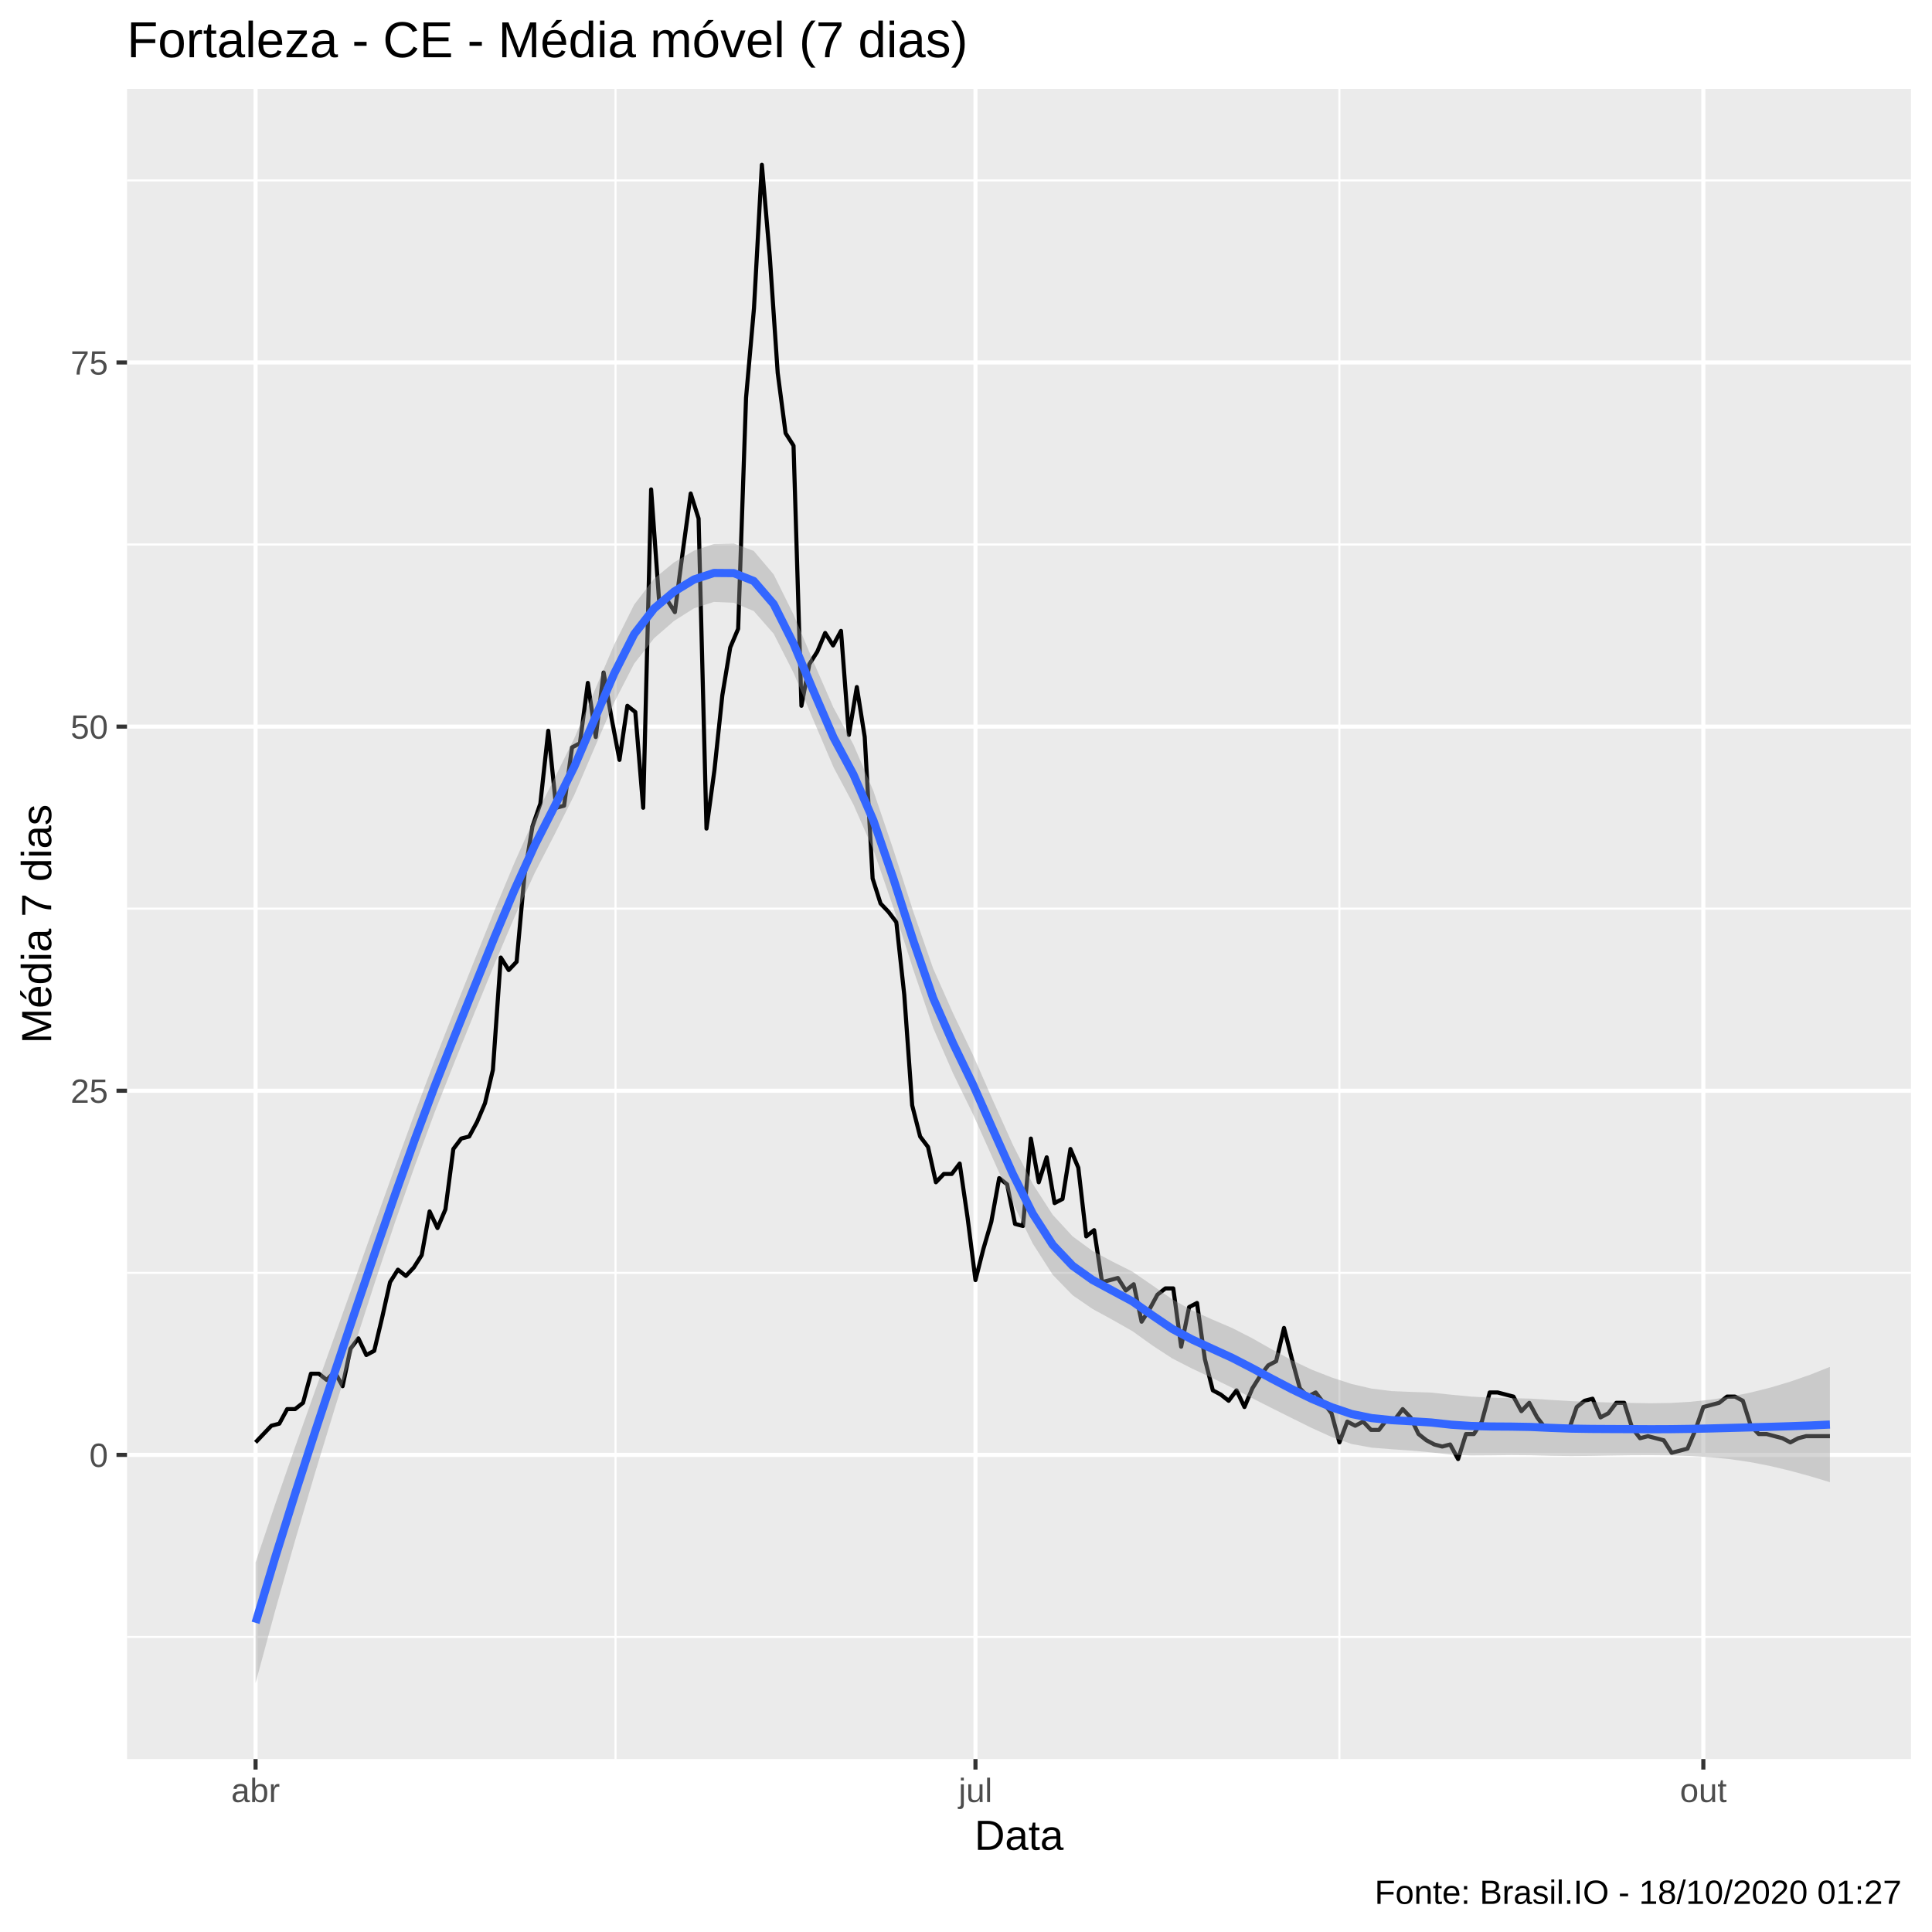
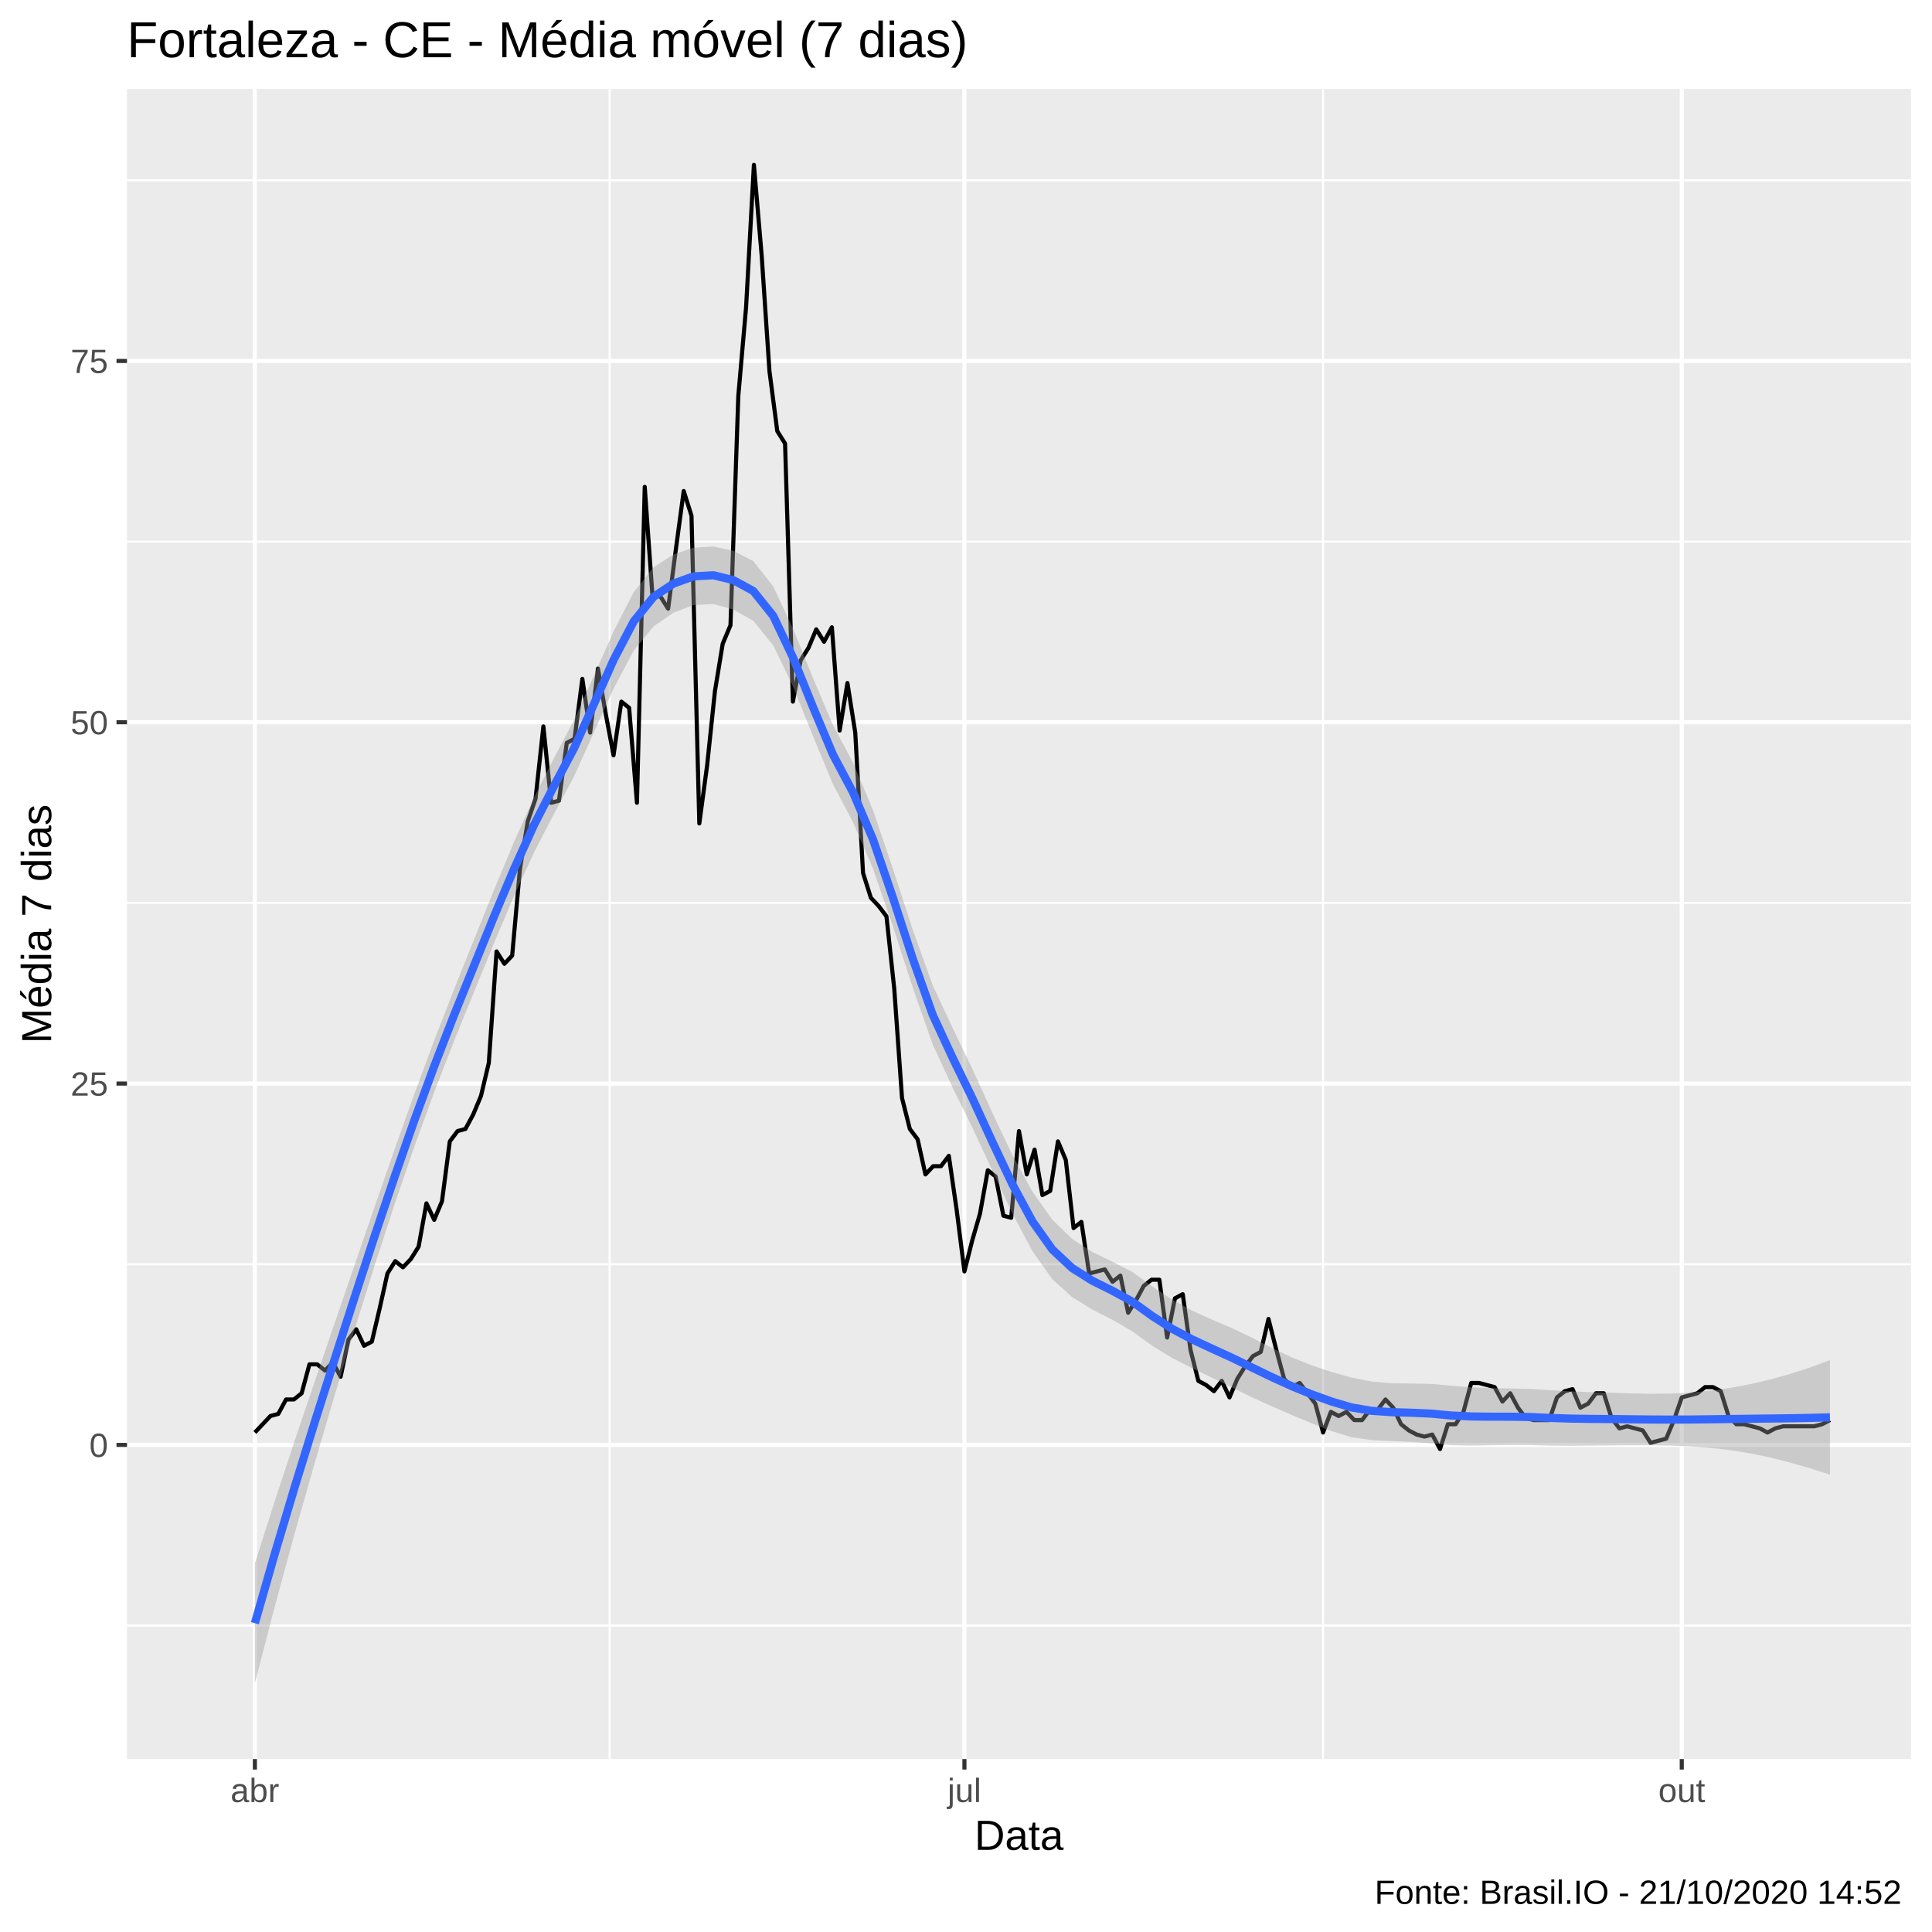
<svg xmlns="http://www.w3.org/2000/svg" viewBox="0 0 504.00 504.00">
  <defs>
    <style type="text/css">
    line, polyline, polygon, path, rect, circle {
      fill: none;
      stroke: #000000;
      stroke-linecap: round;
      stroke-linejoin: round;
      stroke-miterlimit: 10.00;
    }
  </style>
  </defs>
  <rect width="100%" height="100%" style="stroke: none; fill: #FFFFFF;" />
  <rect x="0.00" y="0.00" width="504.00" height="504.00" style="stroke-width: 1.07; stroke: #FFFFFF; fill: #FFFFFF;" />
  <defs>
    <clipPath id="cpMzMuMTN8NDk4LjUyfDQ1OC44OHwyMy4xOQ==">
      <rect x="33.13" y="23.19" width="465.39" height="435.69" />
    </clipPath>
  </defs>
  <rect x="33.13" y="23.19" width="465.39" height="435.69" style="stroke-width: 1.07; stroke: none; fill: #EBEBEB;" clip-path="url(#cpMzMuMTN8NDk4LjUyfDQ1OC44OHwyMy4xOQ==)" />
-   <polyline points="33.13,427.03 498.52,427.03 " style="stroke-width: 0.53; stroke: #FFFFFF; stroke-linecap: butt;" clip-path="url(#cpMzMuMTN8NDk4LjUyfDQ1OC44OHwyMy4xOQ==)" />
-   <polyline points="33.13,332.04 498.52,332.04 " style="stroke-width: 0.53; stroke: #FFFFFF; stroke-linecap: butt;" clip-path="url(#cpMzMuMTN8NDk4LjUyfDQ1OC44OHwyMy4xOQ==)" />
-   <polyline points="33.13,237.04 498.52,237.04 " style="stroke-width: 0.53; stroke: #FFFFFF; stroke-linecap: butt;" clip-path="url(#cpMzMuMTN8NDk4LjUyfDQ1OC44OHwyMy4xOQ==)" />
-   <polyline points="33.13,142.05 498.52,142.05 " style="stroke-width: 0.53; stroke: #FFFFFF; stroke-linecap: butt;" clip-path="url(#cpMzMuMTN8NDk4LjUyfDQ1OC44OHwyMy4xOQ==)" />
-   <polyline points="33.13,47.06 498.52,47.06 " style="stroke-width: 0.53; stroke: #FFFFFF; stroke-linecap: butt;" clip-path="url(#cpMzMuMTN8NDk4LjUyfDQ1OC44OHwyMy4xOQ==)" />
-   <polyline points="160.57,458.88 160.57,23.19 " style="stroke-width: 0.53; stroke: #FFFFFF; stroke-linecap: butt;" clip-path="url(#cpMzMuMTN8NDk4LjUyfDQ1OC44OHwyMy4xOQ==)" />
-   <polyline points="349.41,458.88 349.41,23.19 " style="stroke-width: 0.53; stroke: #FFFFFF; stroke-linecap: butt;" clip-path="url(#cpMzMuMTN8NDk4LjUyfDQ1OC44OHwyMy4xOQ==)" />
-   <polyline points="33.13,379.53 498.52,379.53 " style="stroke-width: 1.07; stroke: #FFFFFF; stroke-linecap: butt;" clip-path="url(#cpMzMuMTN8NDk4LjUyfDQ1OC44OHwyMy4xOQ==)" />
-   <polyline points="33.13,284.54 498.52,284.54 " style="stroke-width: 1.07; stroke: #FFFFFF; stroke-linecap: butt;" clip-path="url(#cpMzMuMTN8NDk4LjUyfDQ1OC44OHwyMy4xOQ==)" />
-   <polyline points="33.13,189.55 498.52,189.55 " style="stroke-width: 1.07; stroke: #FFFFFF; stroke-linecap: butt;" clip-path="url(#cpMzMuMTN8NDk4LjUyfDQ1OC44OHwyMy4xOQ==)" />
-   <polyline points="33.13,94.56 498.52,94.56 " style="stroke-width: 1.07; stroke: #FFFFFF; stroke-linecap: butt;" clip-path="url(#cpMzMuMTN8NDk4LjUyfDQ1OC44OHwyMy4xOQ==)" />
-   <polyline points="66.67,458.88 66.67,23.19 " style="stroke-width: 1.07; stroke: #FFFFFF; stroke-linecap: butt;" clip-path="url(#cpMzMuMTN8NDk4LjUyfDQ1OC44OHwyMy4xOQ==)" />
-   <polyline points="254.47,458.88 254.47,23.19 " style="stroke-width: 1.07; stroke: #FFFFFF; stroke-linecap: butt;" clip-path="url(#cpMzMuMTN8NDk4LjUyfDQ1OC44OHwyMy4xOQ==)" />
-   <polyline points="444.35,458.88 444.35,23.19 " style="stroke-width: 1.07; stroke: #FFFFFF; stroke-linecap: butt;" clip-path="url(#cpMzMuMTN8NDk4LjUyfDQ1OC44OHwyMy4xOQ==)" />
-   <polyline points="66.67,376.27 70.79,371.93 72.86,371.39 74.92,367.59 76.98,367.59 79.05,365.96 81.11,358.36 83.18,358.36 85.24,359.99 87.30,357.82 89.37,361.62 91.43,351.85 93.49,349.13 95.56,353.48 97.62,352.39 99.69,343.71 101.75,334.48 103.81,331.22 105.88,332.85 107.94,330.68 110.01,327.42 112.07,316.02 114.13,320.37 116.20,315.48 118.26,299.74 120.32,297.02 122.39,296.48 124.45,292.68 126.52,287.80 128.58,279.11 130.64,249.80 132.71,253.06 134.77,250.89 136.84,228.09 138.90,215.60 140.96,209.63 143.03,190.63 145.09,210.72 147.15,210.18 149.22,194.98 151.28,193.89 153.35,178.15 155.41,192.26 157.47,175.44 159.54,187.38 161.60,198.23 163.66,184.12 165.73,185.75 167.79,210.72 169.86,127.67 171.92,156.44 173.98,156.44 176.05,159.69 178.11,143.95 180.18,128.75 182.24,135.27 184.30,216.15 186.37,200.95 188.43,181.41 190.49,168.92 192.56,164.04 194.62,103.78 196.69,80.44 198.75,42.99 200.81,66.87 202.88,97.27 204.94,113.01 207.01,116.27 209.07,184.12 211.13,173.26 213.20,170.01 215.26,165.12 217.32,168.38 219.39,164.58 221.45,191.72 223.52,179.23 225.58,192.26 227.64,229.17 229.71,235.69 231.77,237.86 233.83,240.57 235.90,259.57 237.96,288.34 240.03,296.48 242.09,299.20 244.15,308.42 246.22,306.25 248.28,306.25 250.35,303.54 252.41,317.65 254.47,333.94 256.54,325.79 258.60,318.74 260.66,307.34 262.73,308.97 264.79,319.28 266.86,319.82 268.92,297.02 270.98,308.42 273.05,301.91 275.11,313.85 277.18,312.77 279.24,299.74 281.30,304.62 283.37,322.54 285.43,320.91 287.49,334.48 289.56,333.94 291.62,333.39 293.69,336.65 295.75,335.02 297.81,344.79 299.88,341.53 301.94,337.74 304.01,336.11 306.07,336.11 308.13,351.31 310.20,340.99 312.26,339.91 314.32,354.56 316.39,362.70 318.45,363.79 320.52,365.42 322.58,362.70 324.64,367.05 326.71,362.16 328.77,358.90 330.83,356.19 332.90,355.10 334.96,346.42 337.03,354.56 339.09,362.16 341.15,364.33 343.22,363.25 345.28,365.96 347.35,368.68 349.41,376.27 351.47,370.85 353.54,371.93 355.60,370.85 357.66,373.02 359.73,373.02 361.79,370.30 363.86,370.30 365.92,367.59 367.98,369.76 370.05,374.10 372.11,375.73 374.18,376.82 376.24,377.36 378.30,376.82 380.37,380.62 382.43,374.10 384.49,374.10 386.56,370.85 388.62,363.25 390.69,363.25 392.75,363.79 394.81,364.33 396.88,368.13 398.94,365.96 401.00,369.76 403.07,372.47 405.13,373.02 407.20,373.02 409.26,373.02 411.32,367.05 413.39,365.42 415.45,364.88 417.52,369.76 419.58,368.68 421.64,365.96 423.71,365.96 425.77,372.47 427.83,375.19 429.90,374.65 431.96,375.19 434.03,375.73 436.09,378.99 438.15,378.45 440.22,377.90 442.28,373.02 444.35,367.05 446.41,366.50 448.47,365.96 450.54,364.33 452.60,364.33 454.66,365.42 456.73,371.93 458.79,374.10 460.86,374.10 462.92,374.65 464.98,375.19 467.05,376.27 469.11,375.19 471.17,374.65 473.24,374.65 475.30,374.65 477.37,374.65 " style="stroke-width: 1.07; stroke-linecap: butt;" clip-path="url(#cpMzMuMTN8NDk4LjUyfDQ1OC44OHwyMy4xOQ==)" />
-   <polygon points="66.67,407.60 71.86,392.19 77.06,377.25 82.26,362.61 87.46,348.08 92.66,333.53 97.86,318.90 103.06,304.41 108.26,290.21 113.45,276.45 118.65,263.29 123.85,250.30 129.05,237.38 134.25,224.93 139.45,213.35 144.65,203.04 149.85,192.52 155.04,180.32 160.24,168.13 165.44,157.72 170.64,150.97 175.84,146.70 181.04,143.65 186.24,141.91 191.44,141.78 196.63,143.72 201.83,149.86 207.03,160.35 212.23,172.70 217.43,184.60 222.63,194.21 227.83,206.30 233.03,221.58 238.22,237.72 243.42,252.62 248.62,264.33 253.82,275.21 259.02,287.06 264.22,298.63 269.42,308.85 274.62,316.90 279.81,322.53 285.01,326.35 290.21,329.11 295.41,331.73 300.61,335.30 305.81,338.95 311.01,341.85 316.21,344.20 321.40,346.42 326.60,349.07 331.80,352.02 337.00,354.85 342.20,357.31 347.40,359.34 352.60,361.04 357.80,362.24 362.99,362.89 368.19,363.11 373.39,363.28 378.59,363.84 383.79,364.33 388.99,364.61 394.19,364.74 399.39,364.86 404.58,365.20 409.78,365.51 414.98,365.72 420.18,365.87 425.38,365.98 430.58,366.07 435.78,365.99 440.98,365.69 446.17,365.14 451.37,364.35 456.57,363.30 461.77,362.00 466.97,360.45 472.17,358.64 477.37,356.58 477.37,386.66 472.17,385.09 466.97,383.67 461.77,382.43 456.57,381.42 451.37,380.66 446.17,380.14 440.98,379.82 435.78,379.66 430.58,379.61 425.38,379.63 420.18,379.71 414.98,379.80 409.78,379.84 404.58,379.77 399.39,379.63 394.19,379.59 388.99,379.65 383.79,379.68 378.59,379.48 373.39,378.89 368.19,378.41 362.99,378.06 357.80,377.64 352.60,376.70 347.40,374.88 342.20,372.52 337.00,369.95 331.80,367.35 326.60,364.71 321.40,362.01 316.21,359.48 311.01,357.04 305.81,354.38 300.61,350.98 295.41,347.25 290.21,344.30 285.01,341.46 279.81,337.89 274.62,332.55 269.42,324.42 264.22,313.89 259.02,302.25 253.82,290.66 248.62,280.01 243.42,268.11 238.22,252.89 233.03,236.69 227.83,221.69 222.63,209.88 217.43,200.14 212.23,187.94 207.03,175.56 201.83,165.33 196.63,159.40 191.44,157.24 186.24,157.02 181.04,158.69 175.84,161.98 170.64,166.49 165.44,173.12 160.24,183.22 155.04,195.21 149.85,207.32 144.65,217.73 139.45,227.82 134.25,239.16 129.05,251.37 123.85,264.07 118.65,276.89 113.45,290.01 108.26,304.02 103.06,318.82 97.86,334.34 92.66,350.46 87.46,367.00 82.26,384.00 77.06,401.59 71.86,419.91 66.67,439.07 " style="stroke-width: 0.00; stroke: none; fill: #999999; fill-opacity: 0.40;" clip-path="url(#cpMzMuMTN8NDk4LjUyfDQ1OC44OHwyMy4xOQ==)" />
-   <polyline points="66.67,407.60 71.86,392.19 77.06,377.25 82.26,362.61 87.46,348.08 92.66,333.53 97.86,318.90 103.06,304.41 108.26,290.21 113.45,276.45 118.65,263.29 123.85,250.30 129.05,237.38 134.25,224.93 139.45,213.35 144.65,203.04 149.85,192.52 155.04,180.32 160.24,168.13 165.44,157.72 170.64,150.97 175.84,146.70 181.04,143.65 186.24,141.91 191.44,141.78 196.63,143.72 201.83,149.86 207.03,160.35 212.23,172.70 217.43,184.60 222.63,194.21 227.83,206.30 233.03,221.58 238.22,237.72 243.42,252.62 248.62,264.33 253.82,275.21 259.02,287.06 264.22,298.63 269.42,308.85 274.62,316.90 279.81,322.53 285.01,326.35 290.21,329.11 295.41,331.73 300.61,335.30 305.81,338.95 311.01,341.85 316.21,344.20 321.40,346.42 326.60,349.07 331.80,352.02 337.00,354.85 342.20,357.31 347.40,359.34 352.60,361.04 357.80,362.24 362.99,362.89 368.19,363.11 373.39,363.28 378.59,363.84 383.79,364.33 388.99,364.61 394.19,364.74 399.39,364.86 404.58,365.20 409.78,365.51 414.98,365.72 420.18,365.87 425.38,365.98 430.58,366.07 435.78,365.99 440.98,365.69 446.17,365.14 451.37,364.35 456.57,363.30 461.77,362.00 466.97,360.45 472.17,358.64 477.37,356.58 " style="stroke-width: 2.13; stroke: none;" clip-path="url(#cpMzMuMTN8NDk4LjUyfDQ1OC44OHwyMy4xOQ==)" />
-   <polyline points="477.37,386.66 472.17,385.09 466.97,383.67 461.77,382.43 456.57,381.42 451.37,380.66 446.17,380.14 440.98,379.82 435.78,379.66 430.58,379.61 425.38,379.63 420.18,379.71 414.98,379.80 409.78,379.84 404.58,379.77 399.39,379.63 394.19,379.59 388.99,379.65 383.79,379.68 378.59,379.48 373.39,378.89 368.19,378.41 362.99,378.06 357.80,377.64 352.60,376.70 347.40,374.88 342.20,372.52 337.00,369.95 331.80,367.35 326.60,364.71 321.40,362.01 316.21,359.48 311.01,357.04 305.81,354.38 300.61,350.98 295.41,347.25 290.21,344.30 285.01,341.46 279.81,337.89 274.62,332.55 269.42,324.42 264.22,313.89 259.02,302.25 253.82,290.66 248.62,280.01 243.42,268.11 238.22,252.89 233.03,236.69 227.83,221.69 222.63,209.88 217.43,200.14 212.23,187.94 207.03,175.56 201.83,165.33 196.63,159.40 191.44,157.24 186.24,157.02 181.04,158.69 175.84,161.98 170.64,166.49 165.44,173.12 160.24,183.22 155.04,195.21 149.85,207.32 144.65,217.73 139.45,227.82 134.25,239.16 129.05,251.37 123.85,264.07 118.65,276.89 113.45,290.01 108.26,304.02 103.06,318.82 97.86,334.34 92.66,350.46 87.46,367.00 82.26,384.00 77.06,401.59 71.86,419.91 66.67,439.07 " style="stroke-width: 2.13; stroke: none;" clip-path="url(#cpMzMuMTN8NDk4LjUyfDQ1OC44OHwyMy4xOQ==)" />
-   <polyline points="66.67,423.34 71.86,406.05 77.06,389.42 82.26,373.30 87.46,357.54 92.66,341.99 97.86,326.62 103.06,311.62 108.26,297.11 113.45,283.23 118.65,270.09 123.85,257.19 129.05,244.38 134.25,232.05 139.45,220.59 144.65,210.39 149.85,199.92 155.04,187.76 160.24,175.67 165.44,165.42 170.64,158.73 175.84,154.34 181.04,151.17 186.24,149.47 191.44,149.51 196.63,151.56 201.83,157.59 207.03,167.95 212.23,180.32 217.43,192.37 222.63,202.04 227.83,214.00 233.03,229.13 238.22,245.31 243.42,260.36 248.62,272.17 253.82,282.93 259.02,294.66 264.22,306.26 269.42,316.64 274.62,324.73 279.81,330.21 285.01,333.91 290.21,336.70 295.41,339.49 300.61,343.14 305.81,346.67 311.01,349.45 316.21,351.84 321.40,354.21 326.60,356.89 331.80,359.68 337.00,362.40 342.20,364.91 347.40,367.11 352.60,368.87 357.80,369.94 362.99,370.47 368.19,370.76 373.39,371.09 378.59,371.66 383.79,372.00 388.99,372.13 394.19,372.16 399.39,372.25 404.58,372.49 409.78,372.68 414.98,372.76 420.18,372.79 425.38,372.81 430.58,372.84 435.78,372.82 440.98,372.75 446.17,372.64 451.37,372.50 456.57,372.36 461.77,372.22 466.97,372.06 472.17,371.87 477.37,371.62 " style="stroke-width: 2.13; stroke: #3366FF; stroke-linecap: butt;" clip-path="url(#cpMzMuMTN8NDk4LjUyfDQ1OC44OHwyMy4xOQ==)" />
+   <polyline points="33.13,424.06 498.52,424.06 " style="stroke-width: 0.53; stroke: #FFFFFF; stroke-linecap: butt;" clip-path="url(#cpMzMuMTN8NDk4LjUyfDQ1OC44OHwyMy4xOQ==)" />
+   <polyline points="33.13,329.80 498.52,329.80 " style="stroke-width: 0.53; stroke: #FFFFFF; stroke-linecap: butt;" clip-path="url(#cpMzMuMTN8NDk4LjUyfDQ1OC44OHwyMy4xOQ==)" />
+   <polyline points="33.13,235.54 498.52,235.54 " style="stroke-width: 0.53; stroke: #FFFFFF; stroke-linecap: butt;" clip-path="url(#cpMzMuMTN8NDk4LjUyfDQ1OC44OHwyMy4xOQ==)" />
+   <polyline points="33.13,141.29 498.52,141.29 " style="stroke-width: 0.53; stroke: #FFFFFF; stroke-linecap: butt;" clip-path="url(#cpMzMuMTN8NDk4LjUyfDQ1OC44OHwyMy4xOQ==)" />
+   <polyline points="33.13,47.03 498.52,47.03 " style="stroke-width: 0.53; stroke: #FFFFFF; stroke-linecap: butt;" clip-path="url(#cpMzMuMTN8NDk4LjUyfDQ1OC44OHwyMy4xOQ==)" />
+   <polyline points="159.04,458.88 159.04,23.19 " style="stroke-width: 0.53; stroke: #FFFFFF; stroke-linecap: butt;" clip-path="url(#cpMzMuMTN8NDk4LjUyfDQ1OC44OHwyMy4xOQ==)" />
+   <polyline points="345.15,458.88 345.15,23.19 " style="stroke-width: 0.53; stroke: #FFFFFF; stroke-linecap: butt;" clip-path="url(#cpMzMuMTN8NDk4LjUyfDQ1OC44OHwyMy4xOQ==)" />
+   <polyline points="33.13,376.93 498.52,376.93 " style="stroke-width: 1.07; stroke: #FFFFFF; stroke-linecap: butt;" clip-path="url(#cpMzMuMTN8NDk4LjUyfDQ1OC44OHwyMy4xOQ==)" />
+   <polyline points="33.13,282.67 498.52,282.67 " style="stroke-width: 1.07; stroke: #FFFFFF; stroke-linecap: butt;" clip-path="url(#cpMzMuMTN8NDk4LjUyfDQ1OC44OHwyMy4xOQ==)" />
+   <polyline points="33.13,188.41 498.52,188.41 " style="stroke-width: 1.07; stroke: #FFFFFF; stroke-linecap: butt;" clip-path="url(#cpMzMuMTN8NDk4LjUyfDQ1OC44OHwyMy4xOQ==)" />
+   <polyline points="33.13,94.16 498.52,94.16 " style="stroke-width: 1.07; stroke: #FFFFFF; stroke-linecap: butt;" clip-path="url(#cpMzMuMTN8NDk4LjUyfDQ1OC44OHwyMy4xOQ==)" />
+   <polyline points="66.49,458.88 66.49,23.19 " style="stroke-width: 1.07; stroke: #FFFFFF; stroke-linecap: butt;" clip-path="url(#cpMzMuMTN8NDk4LjUyfDQ1OC44OHwyMy4xOQ==)" />
+   <polyline points="251.59,458.88 251.59,23.19 " style="stroke-width: 1.07; stroke: #FFFFFF; stroke-linecap: butt;" clip-path="url(#cpMzMuMTN8NDk4LjUyfDQ1OC44OHwyMy4xOQ==)" />
+   <polyline points="438.72,458.88 438.72,23.19 " style="stroke-width: 1.07; stroke: #FFFFFF; stroke-linecap: butt;" clip-path="url(#cpMzMuMTN8NDk4LjUyfDQ1OC44OHwyMy4xOQ==)" />
+   <polyline points="66.49,373.70 70.55,369.39 72.59,368.85 74.62,365.08 76.66,365.08 78.69,363.46 80.72,355.92 82.76,355.92 84.79,357.54 86.83,355.38 88.86,359.15 90.90,349.46 92.93,346.77 94.96,351.07 97.00,350.00 99.03,341.38 101.07,332.22 103.10,328.99 105.13,330.61 107.17,328.45 109.20,325.22 111.24,313.91 113.27,318.22 115.30,313.37 117.34,297.75 119.37,295.06 121.41,294.52 123.44,290.75 125.47,285.90 127.51,277.29 129.54,248.20 131.58,251.43 133.61,249.28 135.64,226.66 137.68,214.27 139.71,208.34 141.75,189.49 143.78,209.42 145.81,208.88 147.85,193.80 149.88,192.72 151.92,177.10 153.95,191.11 155.99,174.41 158.02,186.26 160.05,197.03 162.09,183.03 164.12,184.64 166.16,209.42 168.19,127.01 170.22,155.56 172.26,155.56 174.29,158.79 176.33,143.17 178.36,128.09 180.39,134.55 182.43,214.81 184.46,199.73 186.50,180.34 188.53,167.95 190.56,163.10 192.60,103.31 194.63,80.15 196.67,42.99 198.70,66.69 200.73,96.85 202.77,112.47 204.80,115.70 206.84,183.03 208.87,172.26 210.90,169.02 212.94,164.18 214.97,167.41 217.01,163.64 219.04,190.57 221.07,178.18 223.11,191.11 225.14,227.73 227.18,234.20 229.21,236.35 231.25,239.04 233.28,257.90 235.31,286.44 237.35,294.52 239.38,297.21 241.42,306.37 243.45,304.22 245.48,304.22 247.52,301.52 249.55,315.53 251.59,331.68 253.62,323.61 255.65,316.60 257.69,305.29 259.72,306.91 261.76,317.14 263.79,317.68 265.82,295.06 267.86,306.37 269.89,299.91 271.93,311.76 273.96,310.68 275.99,297.75 278.03,302.60 280.06,320.37 282.10,318.76 284.13,332.22 286.16,331.68 288.20,331.15 290.23,334.38 292.27,332.76 294.30,342.46 296.34,339.23 298.37,335.46 300.40,333.84 302.44,333.84 304.47,348.92 306.51,338.69 308.54,337.61 310.57,352.15 312.61,360.23 314.64,361.31 316.68,362.92 318.71,360.23 320.74,364.54 322.78,359.69 324.81,356.46 326.85,353.77 328.88,352.69 330.91,344.07 332.95,352.15 334.98,359.69 337.02,361.85 339.05,360.77 341.08,363.46 343.12,366.16 345.15,373.70 347.19,368.31 349.22,369.39 351.25,368.31 353.29,370.46 355.32,370.46 357.36,367.77 359.39,367.77 361.42,365.08 363.46,367.23 365.49,371.54 367.53,373.16 369.56,374.23 371.60,374.77 373.63,374.23 375.66,378.01 377.70,371.54 379.73,371.54 381.77,368.31 383.80,360.77 385.83,360.77 387.87,361.31 389.90,361.85 391.94,365.62 393.97,363.46 396.00,367.23 398.04,369.93 400.07,370.46 402.11,370.46 404.14,370.46 406.17,364.54 408.21,362.92 410.24,362.39 412.28,367.23 414.31,366.16 416.34,363.46 418.38,363.46 420.41,369.93 422.45,372.62 424.48,372.08 426.51,372.62 428.55,373.16 430.58,376.39 432.62,375.85 434.65,375.31 436.69,370.46 438.72,364.54 440.75,364.00 442.79,363.46 444.82,361.85 446.86,361.85 448.89,362.92 450.92,369.39 452.96,371.54 454.99,371.54 457.03,372.08 459.06,372.62 461.09,373.70 463.13,372.62 465.16,372.08 467.20,372.08 469.23,372.08 471.26,372.08 473.30,372.08 475.33,371.54 477.37,370.46 " style="stroke-width: 1.07; stroke-linecap: butt;" clip-path="url(#cpMzMuMTN8NDk4LjUyfDQ1OC44OHwyMy4xOQ==)" />
+   <polygon points="66.49,407.83 71.69,391.53 76.89,375.78 82.09,360.40 87.29,345.21 92.49,330.05 97.69,314.89 102.89,299.96 108.09,285.39 113.30,271.34 118.50,257.95 123.70,245.00 128.90,232.08 134.10,219.62 139.30,208.05 144.50,197.78 149.70,187.95 154.90,176.36 160.10,164.60 165.31,154.49 170.51,147.98 175.71,144.63 180.91,142.88 186.11,142.56 191.31,143.67 196.51,146.38 201.71,152.98 206.91,164.05 212.11,176.93 217.32,189.18 222.52,198.93 227.72,211.29 232.92,226.61 238.12,242.57 243.32,257.04 248.52,268.18 253.72,278.97 258.92,290.42 264.12,301.37 269.33,310.88 274.53,318.21 279.73,323.23 284.93,326.59 290.13,329.11 295.33,331.78 300.53,335.52 305.73,339.01 310.93,341.87 316.14,344.24 321.34,346.45 326.54,348.94 331.74,351.61 336.94,354.08 342.14,356.17 347.34,357.89 352.54,359.37 357.74,360.39 362.94,360.85 368.15,360.92 373.35,361.01 378.55,361.50 383.75,361.91 388.95,362.12 394.15,362.21 399.35,362.34 404.55,362.67 409.75,362.96 414.95,363.17 420.16,363.32 425.36,363.48 430.56,363.59 435.76,363.54 440.96,363.28 446.16,362.79 451.36,362.06 456.56,361.09 461.76,359.88 466.96,358.43 472.17,356.74 477.37,354.81 477.37,384.69 472.17,383.03 466.96,381.53 461.76,380.21 456.56,379.13 451.36,378.30 446.16,377.71 440.96,377.33 435.76,377.12 430.56,377.03 425.36,377.02 420.16,377.06 414.95,377.13 409.75,377.17 404.55,377.13 399.35,376.98 394.15,376.95 388.95,377.02 383.75,377.11 378.55,377.01 373.35,376.53 368.15,376.15 362.94,375.93 357.74,375.68 352.54,374.92 347.34,373.33 342.14,371.29 336.94,369.10 331.74,366.85 326.54,364.49 321.34,361.91 316.14,359.38 310.93,356.88 305.73,354.23 300.53,351.04 295.33,347.27 290.13,344.27 284.93,341.60 279.73,338.42 274.53,333.72 269.33,326.39 264.12,316.58 258.92,305.51 253.72,294.28 248.52,283.74 243.32,272.46 238.12,257.67 232.92,241.63 227.72,226.56 222.52,214.48 217.32,204.63 212.11,192.09 206.91,179.16 201.71,168.35 196.51,161.95 191.31,159.01 186.11,157.58 180.91,157.84 175.71,159.84 170.51,163.39 165.31,169.74 160.10,179.56 154.90,191.13 149.70,202.65 144.50,212.35 139.30,222.39 134.10,233.74 128.90,245.96 123.70,258.66 118.50,271.44 113.30,284.81 108.09,299.12 102.89,314.29 97.69,330.25 92.49,346.90 87.29,364.03 82.09,381.67 76.89,399.97 71.69,419.06 66.49,439.07 " style="stroke-width: 0.00; stroke: none; fill: #999999; fill-opacity: 0.40;" clip-path="url(#cpMzMuMTN8NDk4LjUyfDQ1OC44OHwyMy4xOQ==)" />
+   <polyline points="66.49,407.83 71.69,391.53 76.89,375.78 82.09,360.40 87.29,345.21 92.49,330.05 97.69,314.89 102.89,299.96 108.09,285.39 113.30,271.34 118.50,257.95 123.70,245.00 128.90,232.08 134.10,219.62 139.30,208.05 144.50,197.78 149.70,187.95 154.90,176.36 160.10,164.60 165.31,154.49 170.51,147.98 175.71,144.63 180.91,142.88 186.11,142.56 191.31,143.67 196.51,146.38 201.71,152.98 206.91,164.05 212.11,176.93 217.32,189.18 222.52,198.93 227.72,211.29 232.92,226.61 238.12,242.57 243.32,257.04 248.52,268.18 253.72,278.97 258.92,290.42 264.12,301.37 269.33,310.88 274.53,318.21 279.73,323.23 284.93,326.59 290.13,329.11 295.33,331.78 300.53,335.52 305.73,339.01 310.93,341.87 316.14,344.24 321.34,346.45 326.54,348.94 331.74,351.61 336.94,354.08 342.14,356.17 347.34,357.89 352.54,359.37 357.74,360.39 362.94,360.85 368.15,360.92 373.35,361.01 378.55,361.50 383.75,361.91 388.95,362.12 394.15,362.21 399.35,362.34 404.55,362.67 409.75,362.96 414.95,363.17 420.16,363.32 425.36,363.48 430.56,363.59 435.76,363.54 440.96,363.28 446.16,362.79 451.36,362.06 456.56,361.09 461.76,359.88 466.96,358.43 472.17,356.74 477.37,354.81 " style="stroke-width: 2.13; stroke: none;" clip-path="url(#cpMzMuMTN8NDk4LjUyfDQ1OC44OHwyMy4xOQ==)" />
+   <polyline points="477.37,384.69 472.17,383.03 466.96,381.53 461.76,380.21 456.56,379.13 451.36,378.30 446.16,377.71 440.96,377.33 435.76,377.12 430.56,377.03 425.36,377.02 420.16,377.06 414.95,377.13 409.75,377.17 404.55,377.13 399.35,376.98 394.15,376.95 388.95,377.02 383.75,377.11 378.55,377.01 373.35,376.53 368.15,376.15 362.94,375.93 357.74,375.68 352.54,374.92 347.34,373.33 342.14,371.29 336.94,369.10 331.74,366.85 326.54,364.49 321.34,361.91 316.14,359.38 310.93,356.88 305.73,354.23 300.53,351.04 295.33,347.27 290.13,344.27 284.93,341.60 279.73,338.42 274.53,333.72 269.33,326.39 264.12,316.58 258.92,305.51 253.72,294.28 248.52,283.74 243.32,272.46 238.12,257.67 232.92,241.63 227.72,226.56 222.52,214.48 217.32,204.63 212.11,192.09 206.91,179.16 201.71,168.35 196.51,161.95 191.31,159.01 186.11,157.58 180.91,157.84 175.71,159.84 170.51,163.39 165.31,169.74 160.10,179.56 154.90,191.13 149.70,202.65 144.50,212.35 139.30,222.39 134.10,233.74 128.90,245.96 123.70,258.66 118.50,271.44 113.30,284.81 108.09,299.12 102.89,314.29 97.69,330.25 92.49,346.90 87.29,364.03 82.09,381.67 76.89,399.97 71.69,419.06 66.49,439.07 " style="stroke-width: 2.13; stroke: none;" clip-path="url(#cpMzMuMTN8NDk4LjUyfDQ1OC44OHwyMy4xOQ==)" />
+   <polyline points="66.49,423.45 71.69,405.29 76.89,387.87 82.09,371.04 87.29,354.62 92.49,338.47 97.69,322.57 102.89,307.13 108.09,292.26 113.30,278.07 118.50,264.69 123.70,251.83 128.90,239.02 134.10,226.68 139.30,215.22 144.50,205.07 149.70,195.30 154.90,183.75 160.10,172.08 165.31,162.12 170.51,155.68 175.71,152.23 180.91,150.36 186.11,150.07 191.31,151.34 196.51,154.17 201.71,160.66 206.91,171.60 212.11,184.51 217.32,196.90 222.52,206.70 227.72,218.92 232.92,234.12 238.12,250.12 243.32,264.75 248.52,275.96 253.72,286.63 258.92,297.97 264.12,308.97 269.33,318.63 274.53,325.96 279.73,330.83 284.93,334.10 290.13,336.69 295.33,339.52 300.53,343.28 305.73,346.62 310.93,349.38 316.14,351.81 321.34,354.18 326.54,356.71 331.74,359.23 336.94,361.59 342.14,363.73 347.34,365.61 352.54,367.15 357.74,368.03 362.94,368.39 368.15,368.54 373.35,368.77 378.55,369.26 383.75,369.51 388.95,369.57 394.15,369.58 399.35,369.66 404.55,369.90 409.75,370.07 414.95,370.15 420.16,370.19 425.36,370.25 430.56,370.31 435.76,370.33 440.96,370.31 446.16,370.25 451.36,370.18 456.56,370.11 461.76,370.05 466.96,369.98 472.17,369.88 477.37,369.75 " style="stroke-width: 2.13; stroke: #3366FF; stroke-linecap: butt;" clip-path="url(#cpMzMuMTN8NDk4LjUyfDQ1OC44OHwyMy4xOQ==)" />
  <defs>
    <clipPath id="cpMC4wMHw1MDQuMDB8NTA0LjAwfDAuMDA=">
      <rect x="0.00" y="0.00" width="504.00" height="504.00" />
    </clipPath>
  </defs>
  <g clip-path="url(#cpMC4wMHw1MDQuMDB8NTA0LjAwfDAuMDA=)">
-     <text x="23.30" y="382.68" style="font-size: 8.80px; fill: #4D4D4D; font-family: Arial;" textLength="4.89px" lengthAdjust="spacingAndGlyphs">0</text>
+     <text x="23.30" y="380.08" style="font-size: 8.80px; fill: #4D4D4D; font-family: Arial;" textLength="4.89px" lengthAdjust="spacingAndGlyphs">0</text>
  </g>
  <g clip-path="url(#cpMC4wMHw1MDQuMDB8NTA0LjAwfDAuMDA=)">
-     <text x="18.41" y="287.69" style="font-size: 8.80px; fill: #4D4D4D; font-family: Arial;" textLength="9.79px" lengthAdjust="spacingAndGlyphs">25</text>
+     <text x="18.41" y="285.82" style="font-size: 8.80px; fill: #4D4D4D; font-family: Arial;" textLength="9.79px" lengthAdjust="spacingAndGlyphs">25</text>
  </g>
  <g clip-path="url(#cpMC4wMHw1MDQuMDB8NTA0LjAwfDAuMDA=)">
-     <text x="18.41" y="192.70" style="font-size: 8.80px; fill: #4D4D4D; font-family: Arial;" textLength="9.79px" lengthAdjust="spacingAndGlyphs">50</text>
+     <text x="18.41" y="191.56" style="font-size: 8.80px; fill: #4D4D4D; font-family: Arial;" textLength="9.79px" lengthAdjust="spacingAndGlyphs">50</text>
  </g>
  <g clip-path="url(#cpMC4wMHw1MDQuMDB8NTA0LjAwfDAuMDA=)">
-     <text x="18.41" y="97.71" style="font-size: 8.80px; fill: #4D4D4D; font-family: Arial;" textLength="9.79px" lengthAdjust="spacingAndGlyphs">75</text>
+     <text x="18.41" y="97.31" style="font-size: 8.80px; fill: #4D4D4D; font-family: Arial;" textLength="9.79px" lengthAdjust="spacingAndGlyphs">75</text>
  </g>
-   <polyline points="30.39,379.53 33.13,379.53 " style="stroke-width: 1.07; stroke: #333333; stroke-linecap: butt;" clip-path="url(#cpMC4wMHw1MDQuMDB8NTA0LjAwfDAuMDA=)" />
-   <polyline points="30.39,284.54 33.13,284.54 " style="stroke-width: 1.07; stroke: #333333; stroke-linecap: butt;" clip-path="url(#cpMC4wMHw1MDQuMDB8NTA0LjAwfDAuMDA=)" />
-   <polyline points="30.39,189.55 33.13,189.55 " style="stroke-width: 1.07; stroke: #333333; stroke-linecap: butt;" clip-path="url(#cpMC4wMHw1MDQuMDB8NTA0LjAwfDAuMDA=)" />
-   <polyline points="30.39,94.56 33.13,94.56 " style="stroke-width: 1.07; stroke: #333333; stroke-linecap: butt;" clip-path="url(#cpMC4wMHw1MDQuMDB8NTA0LjAwfDAuMDA=)" />
-   <polyline points="66.67,461.62 66.67,458.88 " style="stroke-width: 1.07; stroke: #333333; stroke-linecap: butt;" clip-path="url(#cpMC4wMHw1MDQuMDB8NTA0LjAwfDAuMDA=)" />
-   <polyline points="254.47,461.62 254.47,458.88 " style="stroke-width: 1.07; stroke: #333333; stroke-linecap: butt;" clip-path="url(#cpMC4wMHw1MDQuMDB8NTA0LjAwfDAuMDA=)" />
-   <polyline points="444.35,461.62 444.35,458.88 " style="stroke-width: 1.07; stroke: #333333; stroke-linecap: butt;" clip-path="url(#cpMC4wMHw1MDQuMDB8NTA0LjAwfDAuMDA=)" />
+   <polyline points="30.39,376.93 33.13,376.93 " style="stroke-width: 1.07; stroke: #333333; stroke-linecap: butt;" clip-path="url(#cpMC4wMHw1MDQuMDB8NTA0LjAwfDAuMDA=)" />
+   <polyline points="30.39,282.67 33.13,282.67 " style="stroke-width: 1.07; stroke: #333333; stroke-linecap: butt;" clip-path="url(#cpMC4wMHw1MDQuMDB8NTA0LjAwfDAuMDA=)" />
+   <polyline points="30.39,188.41 33.13,188.41 " style="stroke-width: 1.07; stroke: #333333; stroke-linecap: butt;" clip-path="url(#cpMC4wMHw1MDQuMDB8NTA0LjAwfDAuMDA=)" />
+   <polyline points="30.39,94.16 33.13,94.16 " style="stroke-width: 1.07; stroke: #333333; stroke-linecap: butt;" clip-path="url(#cpMC4wMHw1MDQuMDB8NTA0LjAwfDAuMDA=)" />
+   <polyline points="66.49,461.62 66.49,458.88 " style="stroke-width: 1.07; stroke: #333333; stroke-linecap: butt;" clip-path="url(#cpMC4wMHw1MDQuMDB8NTA0LjAwfDAuMDA=)" />
+   <polyline points="251.59,461.62 251.59,458.88 " style="stroke-width: 1.07; stroke: #333333; stroke-linecap: butt;" clip-path="url(#cpMC4wMHw1MDQuMDB8NTA0LjAwfDAuMDA=)" />
+   <polyline points="438.72,461.62 438.72,458.88 " style="stroke-width: 1.07; stroke: #333333; stroke-linecap: butt;" clip-path="url(#cpMC4wMHw1MDQuMDB8NTA0LjAwfDAuMDA=)" />
  <g clip-path="url(#cpMC4wMHw1MDQuMDB8NTA0LjAwfDAuMDA=)">
-     <text x="60.31" y="470.11" style="font-size: 8.80px; fill: #4D4D4D; font-family: Arial;" textLength="12.72px" lengthAdjust="spacingAndGlyphs">abr</text>
+     <text x="60.13" y="470.11" style="font-size: 8.80px; fill: #4D4D4D; font-family: Arial;" textLength="12.72px" lengthAdjust="spacingAndGlyphs">abr</text>
  </g>
  <g clip-path="url(#cpMC4wMHw1MDQuMDB8NTA0LjAwfDAuMDA=)">
-     <text x="250.07" y="470.11" style="font-size: 8.80px; fill: #4D4D4D; font-family: Arial;" textLength="8.80px" lengthAdjust="spacingAndGlyphs">jul</text>
+     <text x="247.18" y="470.11" style="font-size: 8.80px; fill: #4D4D4D; font-family: Arial;" textLength="8.80px" lengthAdjust="spacingAndGlyphs">jul</text>
  </g>
  <g clip-path="url(#cpMC4wMHw1MDQuMDB8NTA0LjAwfDAuMDA=)">
-     <text x="438.23" y="470.11" style="font-size: 8.80px; fill: #4D4D4D; font-family: Arial;" textLength="12.23px" lengthAdjust="spacingAndGlyphs">out</text>
+     <text x="432.60" y="470.11" style="font-size: 8.80px; fill: #4D4D4D; font-family: Arial;" textLength="12.23px" lengthAdjust="spacingAndGlyphs">out</text>
  </g>
  <g clip-path="url(#cpMC4wMHw1MDQuMDB8NTA0LjAwfDAuMDA=)">
    <text x="254.21" y="482.57" style="font-size: 11.00px; font-family: Arial;" textLength="23.24px" lengthAdjust="spacingAndGlyphs">Data</text>
  </g>
  <g clip-path="url(#cpMC4wMHw1MDQuMDB8NTA0LjAwfDAuMDA=)">
    <text transform="translate(13.35,272.22) rotate(-90)" style="font-size: 11.00px; font-family: Arial;" textLength="62.37px" lengthAdjust="spacingAndGlyphs">Média 7 dias</text>
  </g>
  <g clip-path="url(#cpMC4wMHw1MDQuMDB8NTA0LjAwfDAuMDA=)">
    <text x="33.13" y="14.93" style="font-size: 13.20px; font-family: Arial;" textLength="219.33px" lengthAdjust="spacingAndGlyphs">Fortaleza - CE - Média móvel (7 dias)</text>
  </g>
  <g clip-path="url(#cpMC4wMHw1MDQuMDB8NTA0LjAwfDAuMDA=)">
-     <text x="358.61" y="496.67" style="font-size: 8.80px; font-family: Arial;" textLength="139.91px" lengthAdjust="spacingAndGlyphs">Fonte: Brasil.IO -  18/10/2020 01:27</text>
+     <text x="358.61" y="496.67" style="font-size: 8.80px; font-family: Arial;" textLength="139.91px" lengthAdjust="spacingAndGlyphs">Fonte: Brasil.IO -  21/10/2020 14:52</text>
  </g>
</svg>
